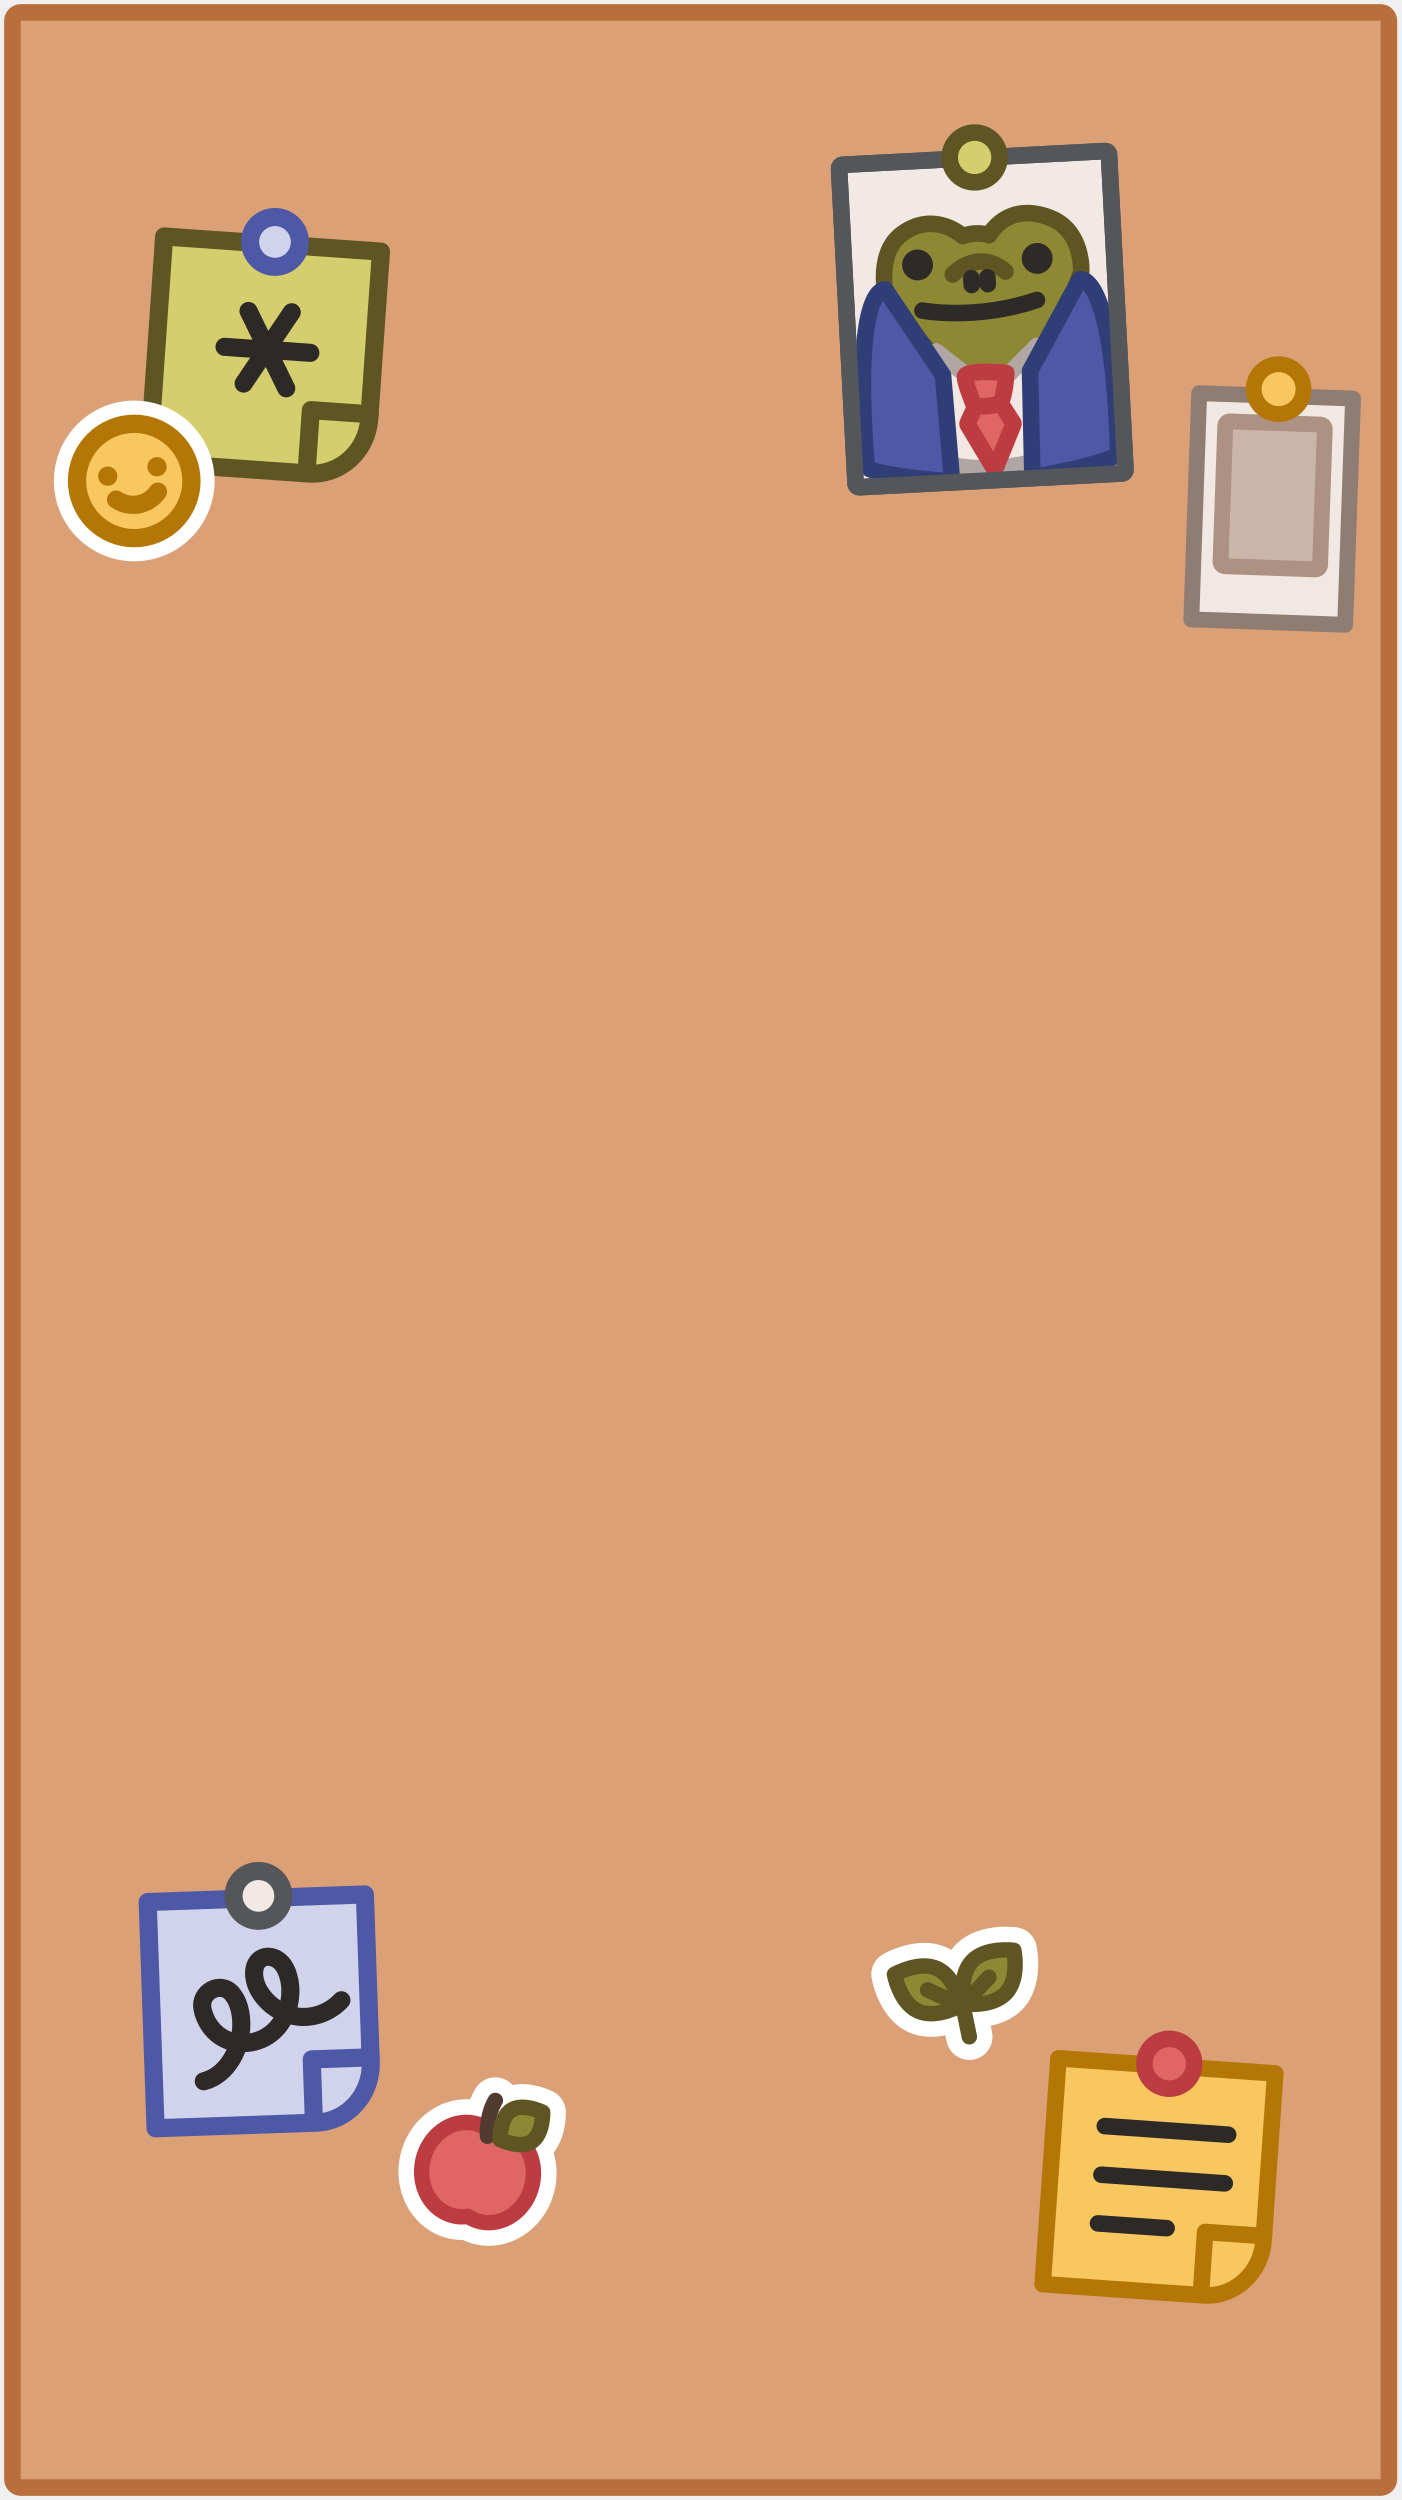
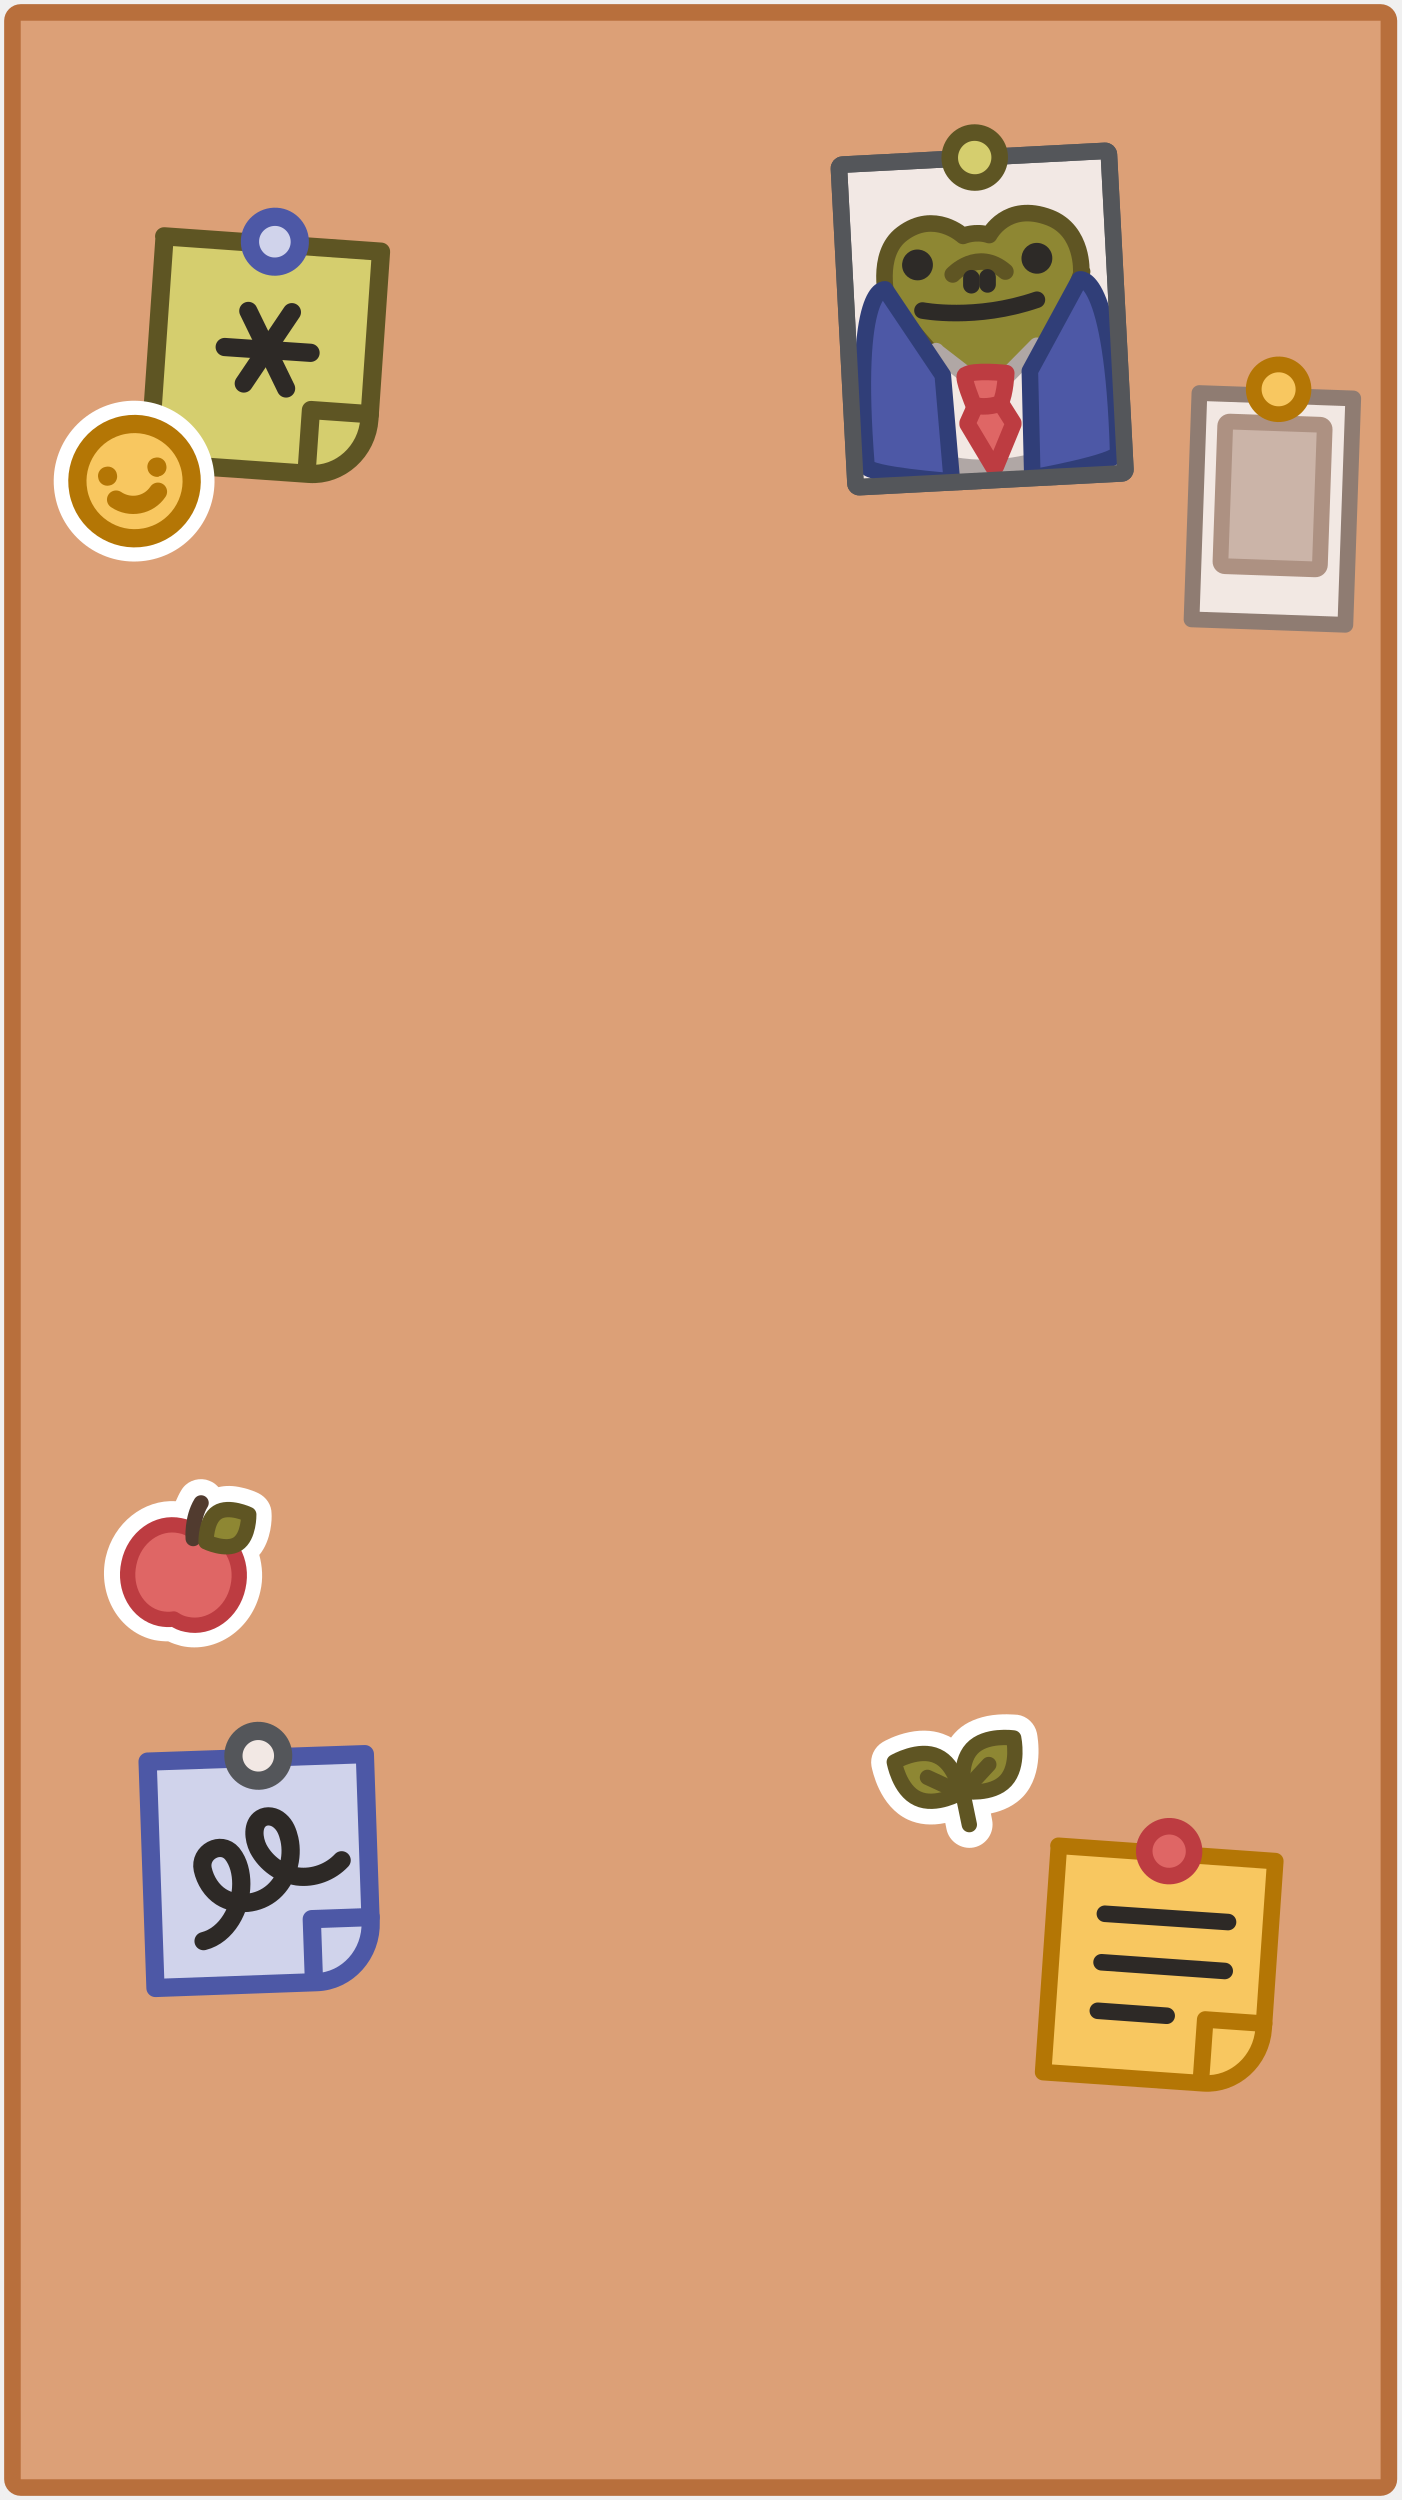
- <svg xmlns="http://www.w3.org/2000/svg" width="338" height="603" viewBox="0 0 338 603" fill="none">
-   <path d="M333 3H5C3.895 3 3 3.895 3 5V598C3 599.105 3.895 600 5 600H333C334.105 600 335 599.105 335 598V5C335 3.895 334.105 3 333 3Z" fill="#DCA077" stroke="#B86F3C" stroke-width="4" stroke-linecap="round" stroke-linejoin="round" />
-   <path d="M326.358 96.127L289.249 94.831L287.343 149.403L324.453 150.699L326.358 96.127Z" fill="#F2E8E3" stroke="#8F7C72" stroke-width="3.822" stroke-linecap="round" stroke-linejoin="round" />
-   <rect x="295.569" y="101.608" width="24.026" height="34.948" rx="1.092" transform="rotate(2 295.569 101.608)" fill="#CBB4A8" stroke="#AD9182" stroke-width="3.822" />
-   <path d="M308.197 99.864C311.512 99.979 314.294 97.385 314.41 94.07C314.525 90.755 311.932 87.973 308.616 87.858C305.301 87.742 302.519 90.336 302.404 93.651C302.288 96.966 304.882 99.748 308.197 99.864Z" fill="#F8C760" stroke="#B47605" stroke-width="3.822" stroke-linecap="round" stroke-linejoin="round" />
-   <rect x="202.334" y="39.799" width="65.194" height="77.871" rx="0.882" transform="rotate(-3 202.334 39.7986)" fill="#F2E8E4" stroke="#54565A" stroke-width="4" stroke-linejoin="round" />
-   <path d="M260.799 65.55C260.799 65.55 261.37 55.613 253.192 52.488C242.788 48.517 238.58 56.722 238.58 56.722C235.233 55.644 232.232 56.952 232.232 56.952C232.232 56.952 225.335 50.6 217.491 56.453C210.829 61.421 213.959 72.984 213.959 72.984L230.711 92.35L242.265 93.856L252.666 88.332L260.782 65.551L260.799 65.55Z" fill="#8E8733" stroke="#5F5523" stroke-width="4" stroke-linecap="round" stroke-linejoin="round" />
-   <path d="M225.8 84.78L235.455 92.33L241.577 92.009L250.088 83.456L252.107 110.526C252.107 110.526 239.866 115.067 227.192 111.661L225.783 84.781L225.8 84.78Z" fill="#F2E8E3" stroke="#B0A7A5" stroke-width="4" stroke-linecap="round" stroke-linejoin="round" />
-   <path d="M241.263 97.136L244.405 102.02C244.465 102.118 244.471 102.235 244.423 102.355L240.259 112.604C240.13 112.913 239.677 112.936 239.517 112.643L233.409 102.429C233.349 102.331 233.343 102.214 233.391 102.094L235.603 97.198C235.669 97.06 235.827 96.968 235.99 96.96L240.908 96.937C241.053 96.929 241.184 97.006 241.263 97.119" fill="#DF6665" />
-   <path d="M241.263 97.136L244.405 102.02C244.465 102.118 244.471 102.235 244.423 102.355L240.259 112.604C240.13 112.913 239.677 112.936 239.517 112.643L233.409 102.429C233.349 102.331 233.343 102.214 233.391 102.094L235.603 97.198C235.669 97.06 235.827 96.968 235.99 96.96L240.908 96.937C241.053 96.929 241.184 97.006 241.263 97.119" stroke="#BD3C41" stroke-width="4" stroke-linecap="round" stroke-linejoin="round" />
-   <path d="M232.903 90.504C234.606 89.081 242.705 89.973 242.705 89.973C242.705 89.973 242.515 94.826 241.343 97.249C241.343 97.249 237.809 98.649 234.864 97.589C234.864 97.589 232.182 91.098 232.886 90.504L232.903 90.504Z" fill="#DF6665" stroke="#BD3C41" stroke-width="4" stroke-linecap="round" stroke-linejoin="round" />
-   <path d="M209.046 112.418C205.506 68.269 213.519 69.847 213.519 69.847L227.458 90.526L229.648 116.162C229.648 116.162 209.235 114.699 209.046 112.418Z" fill="#4D58A6" stroke="#303E78" stroke-width="4" stroke-linecap="round" stroke-linejoin="round" />
-   <path d="M269.698 109.159C268.447 64.921 260.428 67.389 260.428 67.389L248.437 89.455L249.019 115.146C249.019 115.146 269.764 111.444 269.698 109.159Z" fill="#4D58A6" stroke="#303E78" stroke-width="4" stroke-linecap="round" stroke-linejoin="round" />
-   <path d="M221.689 67.608C223.736 67.401 225.227 65.577 225.021 63.533C224.814 61.489 222.987 59.999 220.941 60.206C218.894 60.413 217.402 62.237 217.609 64.281C217.816 66.325 219.642 67.815 221.689 67.608Z" fill="#2D2A27" />
-   <path d="M250.545 66.027C252.591 65.82 254.083 63.996 253.876 61.952C253.669 59.907 251.843 58.418 249.796 58.625C247.749 58.831 246.258 60.656 246.465 62.7C246.671 64.744 248.498 66.234 250.545 66.027Z" fill="#2D2A27" />
-   <path d="M229.805 66.205C229.805 66.205 235.769 59.681 242.532 65.489" stroke="#5F5523" stroke-width="4" stroke-linecap="round" stroke-linejoin="round" />
-   <path d="M234.291 67.079L234.378 68.74" stroke="#2D2A27" stroke-width="4" stroke-linecap="round" stroke-linejoin="round" />
-   <path d="M238.165 66.876L238.252 68.537" stroke="#2D2A27" stroke-width="4" stroke-linecap="round" stroke-linejoin="round" />
-   <path d="M222.491 74.912C222.491 74.912 235.301 77.366 250.106 72.355" stroke="#2D2A27" stroke-width="4" stroke-linecap="round" stroke-linejoin="round" />
-   <rect x="202.334" y="39.799" width="65.194" height="77.871" rx="0.882" transform="rotate(-3 202.334 39.7986)" stroke="#54565A" stroke-width="4" stroke-linejoin="round" />
-   <path d="M235.688 43.953C238.993 43.619 241.401 40.673 241.067 37.372C240.734 34.072 237.784 31.667 234.479 32C231.175 32.334 228.766 35.28 229.1 38.581C229.434 41.882 232.383 44.287 235.688 43.953Z" fill="#D5CE6E" stroke="#5E5523" stroke-width="4" stroke-linecap="round" stroke-linejoin="round" />
-   <path d="M39.596 57.034L91.89 60.69L89.068 101.045C88.523 108.838 82.009 114.739 74.527 114.215L35.787 111.506L39.596 57.034Z" fill="#D5CE6E" stroke="#5E5523" stroke-width="4.368" stroke-linecap="round" stroke-linejoin="round" />
-   <path d="M73.994 113.083L74.984 98.92L89.147 99.911" stroke="#5E5523" stroke-width="4.368" stroke-linecap="round" stroke-linejoin="round" />
-   <path d="M65.907 64.347C69.216 64.579 72.087 62.084 72.318 58.775C72.549 55.465 70.054 52.595 66.745 52.364C63.436 52.132 60.565 54.627 60.334 57.937C60.102 61.246 62.598 64.116 65.907 64.347Z" fill="#D0D3EB" stroke="#4D58A6" stroke-width="4.368" stroke-linecap="round" stroke-linejoin="round" />
-   <line x1="54.157" y1="83.653" x2="74.856" y2="85.1" stroke="#2D2926" stroke-width="4.368" stroke-linecap="round" />
-   <line x1="58.761" y1="92.516" x2="70.365" y2="75.314" stroke="#2D2926" stroke-width="4.368" stroke-linecap="round" />
-   <line x1="59.942" y1="75.006" x2="69.038" y2="93.656" stroke="#2D2926" stroke-width="4.368" stroke-linecap="round" />
-   <path d="M28.747 96.967C18.251 98.969 11.342 109.146 13.344 119.642C15.346 130.137 25.514 137.048 36.01 135.046C46.505 133.044 53.416 122.876 51.414 112.38C49.412 101.885 39.251 94.963 28.747 96.967Z" fill="white" />
-   <path d="M34.963 129.56C42.451 128.132 47.355 120.905 45.928 113.427C44.502 105.948 37.273 101.035 29.794 102.462C22.316 103.888 17.403 111.117 18.829 118.596C20.256 126.074 27.485 130.987 34.963 129.56Z" fill="#F8C760" stroke="#B47605" stroke-width="4.412" stroke-linecap="round" stroke-linejoin="round" />
-   <path d="M38.073 118.592C35.824 121.901 31.326 122.759 28.016 120.51" stroke="#B47605" stroke-width="4.412" stroke-linecap="round" stroke-linejoin="round" />
-   <path d="M26.425 117.137C27.687 116.897 28.515 115.677 28.275 114.416C28.034 113.154 26.815 112.325 25.553 112.566C24.291 112.807 23.463 114.026 23.703 115.288C23.944 116.549 25.163 117.378 26.425 117.137Z" fill="#B47605" />
-   <path d="M38.31 114.87C39.572 114.63 40.401 113.41 40.16 112.149C39.919 110.887 38.7 110.058 37.438 110.299C36.177 110.54 35.348 111.759 35.589 113.02C35.83 114.282 37.049 115.111 38.31 114.87Z" fill="#B47605" />
-   <path d="M255.3 496.46L307.594 500.117L304.772 540.471C304.227 548.264 297.712 554.165 290.231 553.642L251.491 550.933L255.3 496.46Z" fill="#F8C760" stroke="#B47605" stroke-width="4" stroke-linecap="round" stroke-linejoin="round" />
-   <path d="M289.698 552.51L290.688 538.347L304.851 539.337" stroke="#B47605" stroke-width="4" stroke-linecap="round" stroke-linejoin="round" />
-   <line x1="266.481" y1="512.809" x2="296.232" y2="514.89" stroke="#2D2926" stroke-width="4" stroke-linecap="round" />
-   <line x1="265.661" y1="524.546" x2="295.412" y2="526.626" stroke="#2D2926" stroke-width="4" stroke-linecap="round" />
-   <line x1="264.84" y1="536.282" x2="281.388" y2="537.439" stroke="#2D2926" stroke-width="4" stroke-linecap="round" />
-   <path d="M281.611 503.774C284.92 504.005 287.791 501.51 288.022 498.201C288.253 494.892 285.758 492.021 282.449 491.79C279.14 491.558 276.269 494.054 276.038 497.363C275.807 500.672 278.302 503.542 281.611 503.774Z" fill="#DF6665" stroke="#BD3C41" stroke-width="4" stroke-linecap="round" stroke-linejoin="round" />
-   <path d="M245.286 464.878C244.933 464.826 241.708 464.429 238.133 465.157C234.868 465.823 232.252 467.201 230.336 469.263C230.023 469.593 229.734 469.946 229.467 470.314C229.143 470.124 228.814 469.953 228.468 469.796C225.845 468.573 222.788 468.303 219.404 468.992C216.021 469.682 213.467 471.085 212.973 471.367C210.931 472.533 209.834 474.884 210.247 477.194C210.419 478.175 212.146 486.885 219.002 490.095C221.626 491.317 224.666 491.6 228.033 490.924L228.333 492.392C228.948 495.411 231.901 497.364 234.919 496.749C237.938 496.134 239.892 493.181 239.277 490.162L238.959 488.603C242.215 487.939 244.829 486.552 246.738 484.5C251.88 478.969 250.204 470.23 249.994 469.247C249.506 466.944 247.61 465.193 245.277 464.88L245.286 464.878Z" fill="white" />
-   <path d="M231.735 483.682C231.735 483.682 230.52 476.929 226.108 474.855C221.691 472.801 215.738 476.217 215.738 476.217C215.738 476.217 216.952 482.97 221.364 485.045C225.775 487.11 231.735 483.682 231.735 483.682Z" fill="#8E8733" stroke="#5F5523" stroke-width="3.723" stroke-linecap="round" stroke-linejoin="round" />
-   <path d="M223.737 479.954L231.735 483.682" stroke="#5F5523" stroke-width="3.723" stroke-linecap="round" stroke-linejoin="round" />
-   <path d="M232.542 483.356C232.542 483.356 231.107 476.639 234.425 473.065C237.743 469.492 244.542 470.415 244.542 470.415C244.542 470.415 245.977 477.133 242.659 480.706C239.341 484.279 232.542 483.356 232.542 483.356Z" fill="#8E8733" stroke="#5F5523" stroke-width="3.723" stroke-linecap="round" stroke-linejoin="round" />
-   <path d="M238.53 476.893L232.542 483.356" stroke="#5F5523" stroke-width="3.723" stroke-linecap="round" stroke-linejoin="round" />
-   <path d="M232.039 482.613L233.804 491.277" stroke="#5F5523" stroke-width="3.723" stroke-linecap="round" stroke-linejoin="round" />
-   <path d="M35.618 458.767L88.007 456.937L89.419 497.365C89.692 505.173 83.83 511.722 76.334 511.984L37.523 513.339L35.618 458.767Z" fill="#D0D3EB" stroke="#4D58A6" stroke-width="4.368" stroke-linecap="round" stroke-linejoin="round" />
-   <path d="M75.686 510.914L75.19 496.725L89.379 496.229" stroke="#4D58A6" stroke-width="4.368" stroke-linecap="round" stroke-linejoin="round" />
-   <path d="M62.549 463.29C65.864 463.174 68.458 460.393 68.342 457.078C68.226 453.762 65.445 451.168 62.129 451.284C58.814 451.4 56.22 454.182 56.336 457.497C56.452 460.812 59.233 463.406 62.549 463.29Z" fill="#F2E8E4" stroke="#54565A" stroke-width="4.368" stroke-linecap="round" stroke-linejoin="round" />
-   <path d="M49.148 502.006C54.77 500.6 58.234 494.217 58.204 488.172C58.19 485.565 57.605 482.845 55.99 480.885C55.99 480.885 55.962 480.833 55.936 480.833C53.221 477.65 47.957 480.467 48.85 484.628C49.408 487.323 51.017 489.82 53.285 491.273C57.134 493.718 62.424 493.13 65.851 490.108C69.277 487.086 70.722 481.956 69.738 477.395C69.371 475.742 68.696 474.126 67.446 473.041C66.197 471.956 64.327 471.564 62.94 472.446C60.719 473.84 60.997 477.351 62.24 479.727C64.144 483.315 67.765 485.849 71.65 486.385C75.536 486.921 79.634 485.408 82.342 482.464" stroke="#2D2926" stroke-width="4.368" stroke-linecap="round" stroke-linejoin="round" />
-   <path d="M133.526 519.201C136.448 515.574 136.504 510.507 136.473 509.347C136.415 507.267 135.224 505.404 133.359 504.48C132.912 504.257 131.303 503.513 129.24 503.06C127.176 502.606 125.353 502.577 123.647 502.926C123.271 502.51 122.836 502.148 122.34 501.848C121.818 501.533 121.256 501.315 120.666 501.185C118.311 500.667 115.909 501.712 114.674 503.775C114.191 504.584 113.773 505.445 113.42 506.359C105.687 505.86 98.379 511.534 96.539 519.907C94.523 529.079 99.81 538.064 108.328 539.936C109.41 540.174 110.51 540.282 111.617 540.278C112.617 540.755 113.655 541.107 114.719 541.341C123.236 543.213 131.803 537.272 133.819 528.099C134.472 525.127 134.366 522.054 133.526 519.201Z" fill="white" />
-   <path d="M120.83 513.533C119.712 513.287 118.591 513.27 117.507 513.432C116.589 512.839 115.567 512.376 114.448 512.13C108.931 510.918 103.357 514.944 102.001 521.116C100.644 527.288 104.016 533.28 109.534 534.493C110.652 534.739 111.773 534.756 112.856 534.594C113.775 535.187 114.797 535.65 115.915 535.895C121.433 537.108 127.007 533.082 128.363 526.91C129.719 520.737 126.348 514.745 120.83 513.533Z" fill="#DF6665" stroke="#BD3C41" stroke-width="3.723" stroke-linecap="round" stroke-linejoin="round" />
-   <path d="M117.581 515.268C117.581 515.268 117.216 510.423 119.479 506.632" stroke="#513B2F" stroke-width="3.723" stroke-linecap="round" stroke-linejoin="round" />
-   <path d="M128.191 516.59C125.353 518.405 120.607 516.066 120.607 516.066C120.607 516.066 120.473 510.777 123.312 508.961C126.15 507.145 130.896 509.484 130.896 509.484C130.896 509.484 131.03 514.774 128.191 516.59Z" fill="#8E8733" stroke="#5F5523" stroke-width="3.723" stroke-linecap="round" stroke-linejoin="round" />
+ <svg xmlns="http://www.w3.org/2000/svg" id="Layer_1" data-name="Layer 1" version="1.1" viewBox="0 0 338 603">
+   <defs>
+     <style>
+       .cls-1 {
+         fill: #d0d3eb;
+       }
+ 
+       .cls-1, .cls-2, .cls-3, .cls-4, .cls-5, .cls-6, .cls-7, .cls-8, .cls-9, .cls-10, .cls-11, .cls-12, .cls-13, .cls-14, .cls-15, .cls-16, .cls-17, .cls-18, .cls-19, .cls-20, .cls-21, .cls-22, .cls-23, .cls-24, .cls-25, .cls-26, .cls-27 {
+         stroke-linejoin: round;
+       }
+ 
+       .cls-1, .cls-3, .cls-4, .cls-5, .cls-6, .cls-7, .cls-8, .cls-9, .cls-10, .cls-11, .cls-12, .cls-13, .cls-14, .cls-15, .cls-16, .cls-17, .cls-18, .cls-19, .cls-20, .cls-28, .cls-21, .cls-22, .cls-29, .cls-24, .cls-25, .cls-26, .cls-27 {
+         stroke-linecap: round;
+       }
+ 
+       .cls-1, .cls-7, .cls-11, .cls-14, .cls-16, .cls-18, .cls-29 {
+         stroke-width: 4.4px;
+       }
+ 
+       .cls-1, .cls-14 {
+         stroke: #4d58a6;
+       }
+ 
+       .cls-2, .cls-4, .cls-11, .cls-12, .cls-13, .cls-14, .cls-16, .cls-28, .cls-21, .cls-22, .cls-29, .cls-24, .cls-25 {
+         fill: none;
+       }
+ 
+       .cls-2, .cls-7, .cls-23 {
+         stroke: #54565a;
+       }
+ 
+       .cls-2, .cls-23 {
+         stroke-width: 4px;
+       }
+ 
+       .cls-3, .cls-4, .cls-10, .cls-12 {
+         stroke-width: 3.7px;
+       }
+ 
+       .cls-3, .cls-12, .cls-17, .cls-21 {
+         stroke: #5f5523;
+       }
+ 
+       .cls-3, .cls-17 {
+         fill: #8e8733;
+       }
+ 
+       .cls-4 {
+         stroke: #513b2f;
+       }
+ 
+       .cls-30 {
+         fill: #b47605;
+       }
+ 
+       .cls-30, .cls-31, .cls-32, .cls-33 {
+         stroke-width: 0px;
+       }
+ 
+       .cls-5, .cls-6, .cls-13, .cls-17, .cls-19, .cls-20, .cls-28, .cls-21, .cls-24, .cls-25, .cls-26, .cls-27 {
+         stroke-width: 4px;
+       }
+ 
+       .cls-5, .cls-11, .cls-18 {
+         stroke: #5e5523;
+       }
+ 
+       .cls-5, .cls-18 {
+         fill: #d5ce6e;
+       }
+ 
+       .cls-6, .cls-10, .cls-32 {
+         fill: #df6665;
+       }
+ 
+       .cls-6, .cls-10, .cls-25 {
+         stroke: #bd3c41;
+       }
+ 
+       .cls-7, .cls-23 {
+         fill: #f2e8e4;
+       }
+ 
+       .cls-8 {
+         stroke: #8f7c72;
+       }
+ 
+       .cls-8, .cls-9 {
+         stroke-width: 3.8px;
+       }
+ 
+       .cls-8, .cls-19 {
+         fill: #f2e8e3;
+       }
+ 
+       .cls-9, .cls-13, .cls-15, .cls-22, .cls-27 {
+         stroke: #b47605;
+       }
+ 
+       .cls-9, .cls-15, .cls-27 {
+         fill: #f8c760;
+       }
+ 
+       .cls-31 {
+         fill: #2d2a27;
+       }
+ 
+       .cls-15, .cls-22 {
+         stroke-width: 4.4px;
+       }
+ 
+       .cls-16, .cls-28, .cls-29 {
+         stroke: #2d2926;
+       }
+ 
+       .cls-19 {
+         stroke: #b0a7a5;
+       }
+ 
+       .cls-20 {
+         fill: #dca077;
+         stroke: #b86f3c;
+       }
+ 
+       .cls-34 {
+         fill: #cbb4a8;
+         stroke: #ad9182;
+         stroke-miterlimit: 4;
+         stroke-width: 3.8px;
+       }
+ 
+       .cls-24 {
+         stroke: #2d2a27;
+       }
+ 
+       .cls-33 {
+         fill: #fff;
+       }
+ 
+       .cls-26 {
+         fill: #4d58a6;
+         stroke: #303e78;
+       }
+     </style>
+   </defs>
+   <path class="cls-20" d="M333,3H5c-1.1,0-2,.9-2,2v593c0,1.1.9,2,2,2h328c1.1,0,2-.9,2-2V5c0-1.1-.9-2-2-2Z" />
+   <path class="cls-8" d="M326.4,96.1l-37.1-1.3-1.9,54.6,37.1,1.3,1.9-54.6Z" />
+   <rect class="cls-34" x="289.5" y="107.5" width="34.9" height="24" rx="1.1" ry="1.1" transform="translate(176.8 422.1) rotate(-88)" />
+   <path class="cls-9" d="M308.2,99.9c3.3.1,6.1-2.5,6.2-5.8.1-3.3-2.5-6.1-5.8-6.2-3.3-.1-6.1,2.5-6.2,5.8-.1,3.3,2.5,6.1,5.8,6.2Z" />
+   <rect class="cls-23" x="204.3" y="38" width="65.2" height="77.9" rx=".9" ry=".9" transform="translate(-3.7 12.5) rotate(-3)" />
+   <path class="cls-17" d="M260.8,65.6s.6-9.9-7.6-13.1c-10.4-4-14.6,4.2-14.6,4.2-3.3-1.1-6.3.2-6.3.2,0,0-6.9-6.4-14.7-.5-6.7,5-3.5,16.5-3.5,16.5l16.8,19.4,11.6,1.5,10.4-5.5,8.1-22.8h0Z" />
+   <path class="cls-19" d="M225.8,84.8l9.7,7.5,6.1-.3,8.5-8.6,2,27.1s-12.2,4.5-24.9,1.1l-1.4-26.9h0Z" />
+   <path class="cls-32" d="M241.3,97.1l3.1,4.9c0,0,0,.2,0,.3l-4.2,10.2c-.1.3-.6.3-.7,0l-6.1-10.2c0,0,0-.2,0-.3l2.2-4.9c0-.1.2-.2.4-.2h4.9c.1,0,.3,0,.4.2" />
+   <path class="cls-25" d="M241.3,97.1l3.1,4.9c0,0,0,.2,0,.3l-4.2,10.2c-.1.3-.6.3-.7,0l-6.1-10.2c0,0,0-.2,0-.3l2.2-4.9c0-.1.2-.2.4-.2h4.9c.1,0,.3,0,.4.2" />
+   <path class="cls-6" d="M232.9,90.5c1.7-1.4,9.8-.5,9.8-.5,0,0-.2,4.9-1.4,7.3,0,0-3.5,1.4-6.5.3,0,0-2.7-6.5-2-7.1h0Z" />
+   <path class="cls-26" d="M209,112.4c-3.5-44.1,4.5-42.6,4.5-42.6l13.9,20.7,2.2,25.6s-20.4-1.5-20.6-3.7Z" />
+   <path class="cls-26" d="M269.7,109.2c-1.3-44.2-9.3-41.8-9.3-41.8l-12,22.1.6,25.7s20.7-3.7,20.7-6Z" />
+   <path class="cls-31" d="M221.7,67.6c2-.2,3.5-2,3.3-4.1-.2-2-2-3.5-4.1-3.3-2,.2-3.5,2-3.3,4.1.2,2,2,3.5,4.1,3.3Z" />
+   <path class="cls-31" d="M250.5,66c2-.2,3.5-2,3.3-4.1-.2-2-2-3.5-4.1-3.3-2,.2-3.5,2-3.3,4.1.2,2,2,3.5,4.1,3.3Z" />
+   <path class="cls-21" d="M229.8,66.2s6-6.5,12.7-.7" />
+   <path class="cls-24" d="M234.3,67.1v1.7" />
+   <path class="cls-24" d="M238.2,66.9v1.7" />
+   <path class="cls-24" d="M222.5,74.9s12.8,2.5,27.6-2.6" />
+   <rect class="cls-2" x="204.3" y="38" width="65.2" height="77.9" rx=".9" ry=".9" transform="translate(-3.7 12.5) rotate(-3)" />
+   <path class="cls-5" d="M235.7,44c3.3-.3,5.7-3.3,5.4-6.6-.3-3.3-3.3-5.7-6.6-5.4-3.3.3-5.7,3.3-5.4,6.6.3,3.3,3.3,5.7,6.6,5.4Z" />
+   <path class="cls-18" d="M39.6,57l52.3,3.7-2.8,40.4c-.5,7.8-7.1,13.7-14.5,13.2l-38.7-2.7,3.8-54.5Z" />
+   <path class="cls-11" d="M74,113.1l1-14.2,14.2,1" />
+   <path class="cls-1" d="M65.9,64.3c3.3.2,6.2-2.3,6.4-5.6.2-3.3-2.3-6.2-5.6-6.4-3.3-.2-6.2,2.3-6.4,5.6s2.3,6.2,5.6,6.4Z" />
+   <line class="cls-29" x1="54.2" y1="83.7" x2="74.9" y2="85.1" />
+   <line class="cls-29" x1="58.8" y1="92.5" x2="70.4" y2="75.3" />
+   <line class="cls-29" x1="59.9" y1="75" x2="69" y2="93.7" />
+   <path class="cls-33" d="M28.7,97c-10.5,2-17.4,12.2-15.4,22.7,2,10.5,12.2,17.4,22.7,15.4,10.5-2,17.4-12.2,15.4-22.7-2-10.5-12.2-17.4-22.7-15.4Z" />
+   <path class="cls-15" d="M35,129.6c7.5-1.4,12.4-8.7,11-16.1-1.4-7.5-8.7-12.4-16.1-11-7.5,1.4-12.4,8.7-11,16.1,1.4,7.5,8.7,12.4,16.1,11Z" />
+   <path class="cls-22" d="M38.1,118.6c-2.2,3.3-6.7,4.2-10.1,1.9" />
+   <path class="cls-30" d="M26.4,117.1c1.3-.2,2.1-1.5,1.8-2.7-.2-1.3-1.5-2.1-2.7-1.8-1.3.2-2.1,1.5-1.8,2.7.2,1.3,1.5,2.1,2.7,1.8Z" />
+   <path class="cls-30" d="M38.3,114.9c1.3-.2,2.1-1.5,1.8-2.7-.2-1.3-1.5-2.1-2.7-1.8-1.3.2-2.1,1.5-1.8,2.7.2,1.3,1.5,2.1,2.7,1.9Z" />
+   <path class="cls-27" d="M255.3,445.2l52.3,3.7-2.8,40.4c-.5,7.8-7.1,13.7-14.5,13.2l-38.7-2.7,3.8-54.5Z" />
+   <path class="cls-13" d="M289.7,501.3l1-14.2,14.2,1" />
+   <line class="cls-28" x1="266.5" y1="461.6" x2="296.2" y2="463.6" />
+   <line class="cls-28" x1="265.7" y1="473.3" x2="295.4" y2="475.4" />
+   <line class="cls-28" x1="264.8" y1="485" x2="281.4" y2="486.2" />
+   <path class="cls-6" d="M281.6,452.5c3.3.2,6.2-2.3,6.4-5.6.2-3.3-2.3-6.2-5.6-6.4-3.3-.2-6.2,2.3-6.4,5.6-.2,3.3,2.3,6.2,5.6,6.4Z" />
+   <path class="cls-33" d="M245.3,413.6c-.4,0-3.6-.4-7.2.3-3.3.7-5.9,2-7.8,4.1-.3.3-.6.7-.9,1.1-.3-.2-.7-.4-1-.5-2.6-1.2-5.7-1.5-9.1-.8-3.4.7-5.9,2.1-6.4,2.4-2,1.2-3.1,3.5-2.7,5.8.2,1,1.9,9.7,8.8,12.9,2.6,1.2,5.7,1.5,9,.8l.3,1.5c.6,3,3.6,5,6.6,4.4,3-.6,5-3.6,4.4-6.6l-.3-1.6c3.3-.7,5.9-2.1,7.8-4.1,5.1-5.5,3.5-14.3,3.3-15.3-.5-2.3-2.4-4.1-4.7-4.4h0Z" />
+   <path class="cls-3" d="M231.7,432.4s-1.2-6.8-5.6-8.8c-4.4-2.1-10.4,1.4-10.4,1.4,0,0,1.2,6.8,5.6,8.8,4.4,2.1,10.4-1.4,10.4-1.4Z" />
+   <path class="cls-12" d="M223.7,428.7l8,3.7" />
+   <path class="cls-3" d="M232.5,432.1s-1.4-6.7,1.9-10.3c3.3-3.6,10.1-2.6,10.1-2.6,0,0,1.4,6.7-1.9,10.3-3.3,3.6-10.1,2.6-10.1,2.6Z" />
+   <path class="cls-12" d="M238.5,425.6l-6,6.5" />
+   <path class="cls-12" d="M232,431.4l1.8,8.7" />
+   <path class="cls-1" d="M35.6,424.9l52.4-1.8,1.4,40.4c.3,7.8-5.6,14.4-13.1,14.6l-38.8,1.4-1.9-54.6Z" />
+   <path class="cls-14" d="M75.7,477.1l-.5-14.2,14.2-.5" />
+   <path class="cls-7" d="M62.5,429.5c3.3-.1,5.9-2.9,5.8-6.2-.1-3.3-2.9-5.9-6.2-5.8-3.3.1-5.9,2.9-5.8,6.2.1,3.3,2.9,5.9,6.2,5.8Z" />
+   <path class="cls-16" d="M49.1,468.2c5.6-1.4,9.1-7.8,9.1-13.8,0-2.6-.6-5.3-2.2-7.3,0,0,0,0,0,0-2.7-3.2-8-.4-7.1,3.8.6,2.7,2.2,5.2,4.4,6.6,3.8,2.4,9.1,1.9,12.6-1.2,3.4-3,4.9-8.2,3.9-12.7-.4-1.7-1-3.3-2.3-4.4-1.2-1.1-3.1-1.5-4.5-.6-2.2,1.4-1.9,4.9-.7,7.3,1.9,3.6,5.5,6.1,9.4,6.7,3.9.5,8-1,10.7-3.9" />
+   <g>
+     <path class="cls-33" d="M62.6,375c2.9-3.6,3-8.7,2.9-9.9,0-2.1-1.2-3.9-3.1-4.9-.4-.2-2.1-1-4.1-1.4-2.1-.5-3.9-.5-5.6-.1-.4-.4-.8-.8-1.3-1.1-.5-.3-1.1-.5-1.7-.7-2.4-.5-4.8.5-6,2.6-.5.8-.9,1.7-1.3,2.6-7.7-.5-15,5.2-16.9,13.5-2,9.2,3.3,18.2,11.8,20,1.1.2,2.2.3,3.3.3,1,.5,2,.8,3.1,1.1,8.5,1.9,17.1-4.1,19.1-13.2.7-3,.5-6-.3-8.9Z" />
+     <path class="cls-10" d="M49.9,369.4c-1.1-.2-2.2-.3-3.3-.1-.9-.6-1.9-1.1-3.1-1.3-5.5-1.2-11.1,2.8-12.4,9-1.4,6.2,2,12.2,7.5,13.4,1.1.2,2.2.3,3.3.1.9.6,1.9,1.1,3.1,1.3,5.5,1.2,11.1-2.8,12.4-9,1.4-6.2-2-12.2-7.5-13.4Z" />
+     <path class="cls-4" d="M46.6,371.1s-.4-4.8,1.9-8.6" />
+     <path class="cls-3" d="M57.3,372.4c-2.8,1.8-7.6-.5-7.6-.5,0,0-.1-5.3,2.7-7.1,2.8-1.8,7.6.5,7.6.5,0,0,.1,5.3-2.7,7.1Z" />
+   </g>
</svg>
